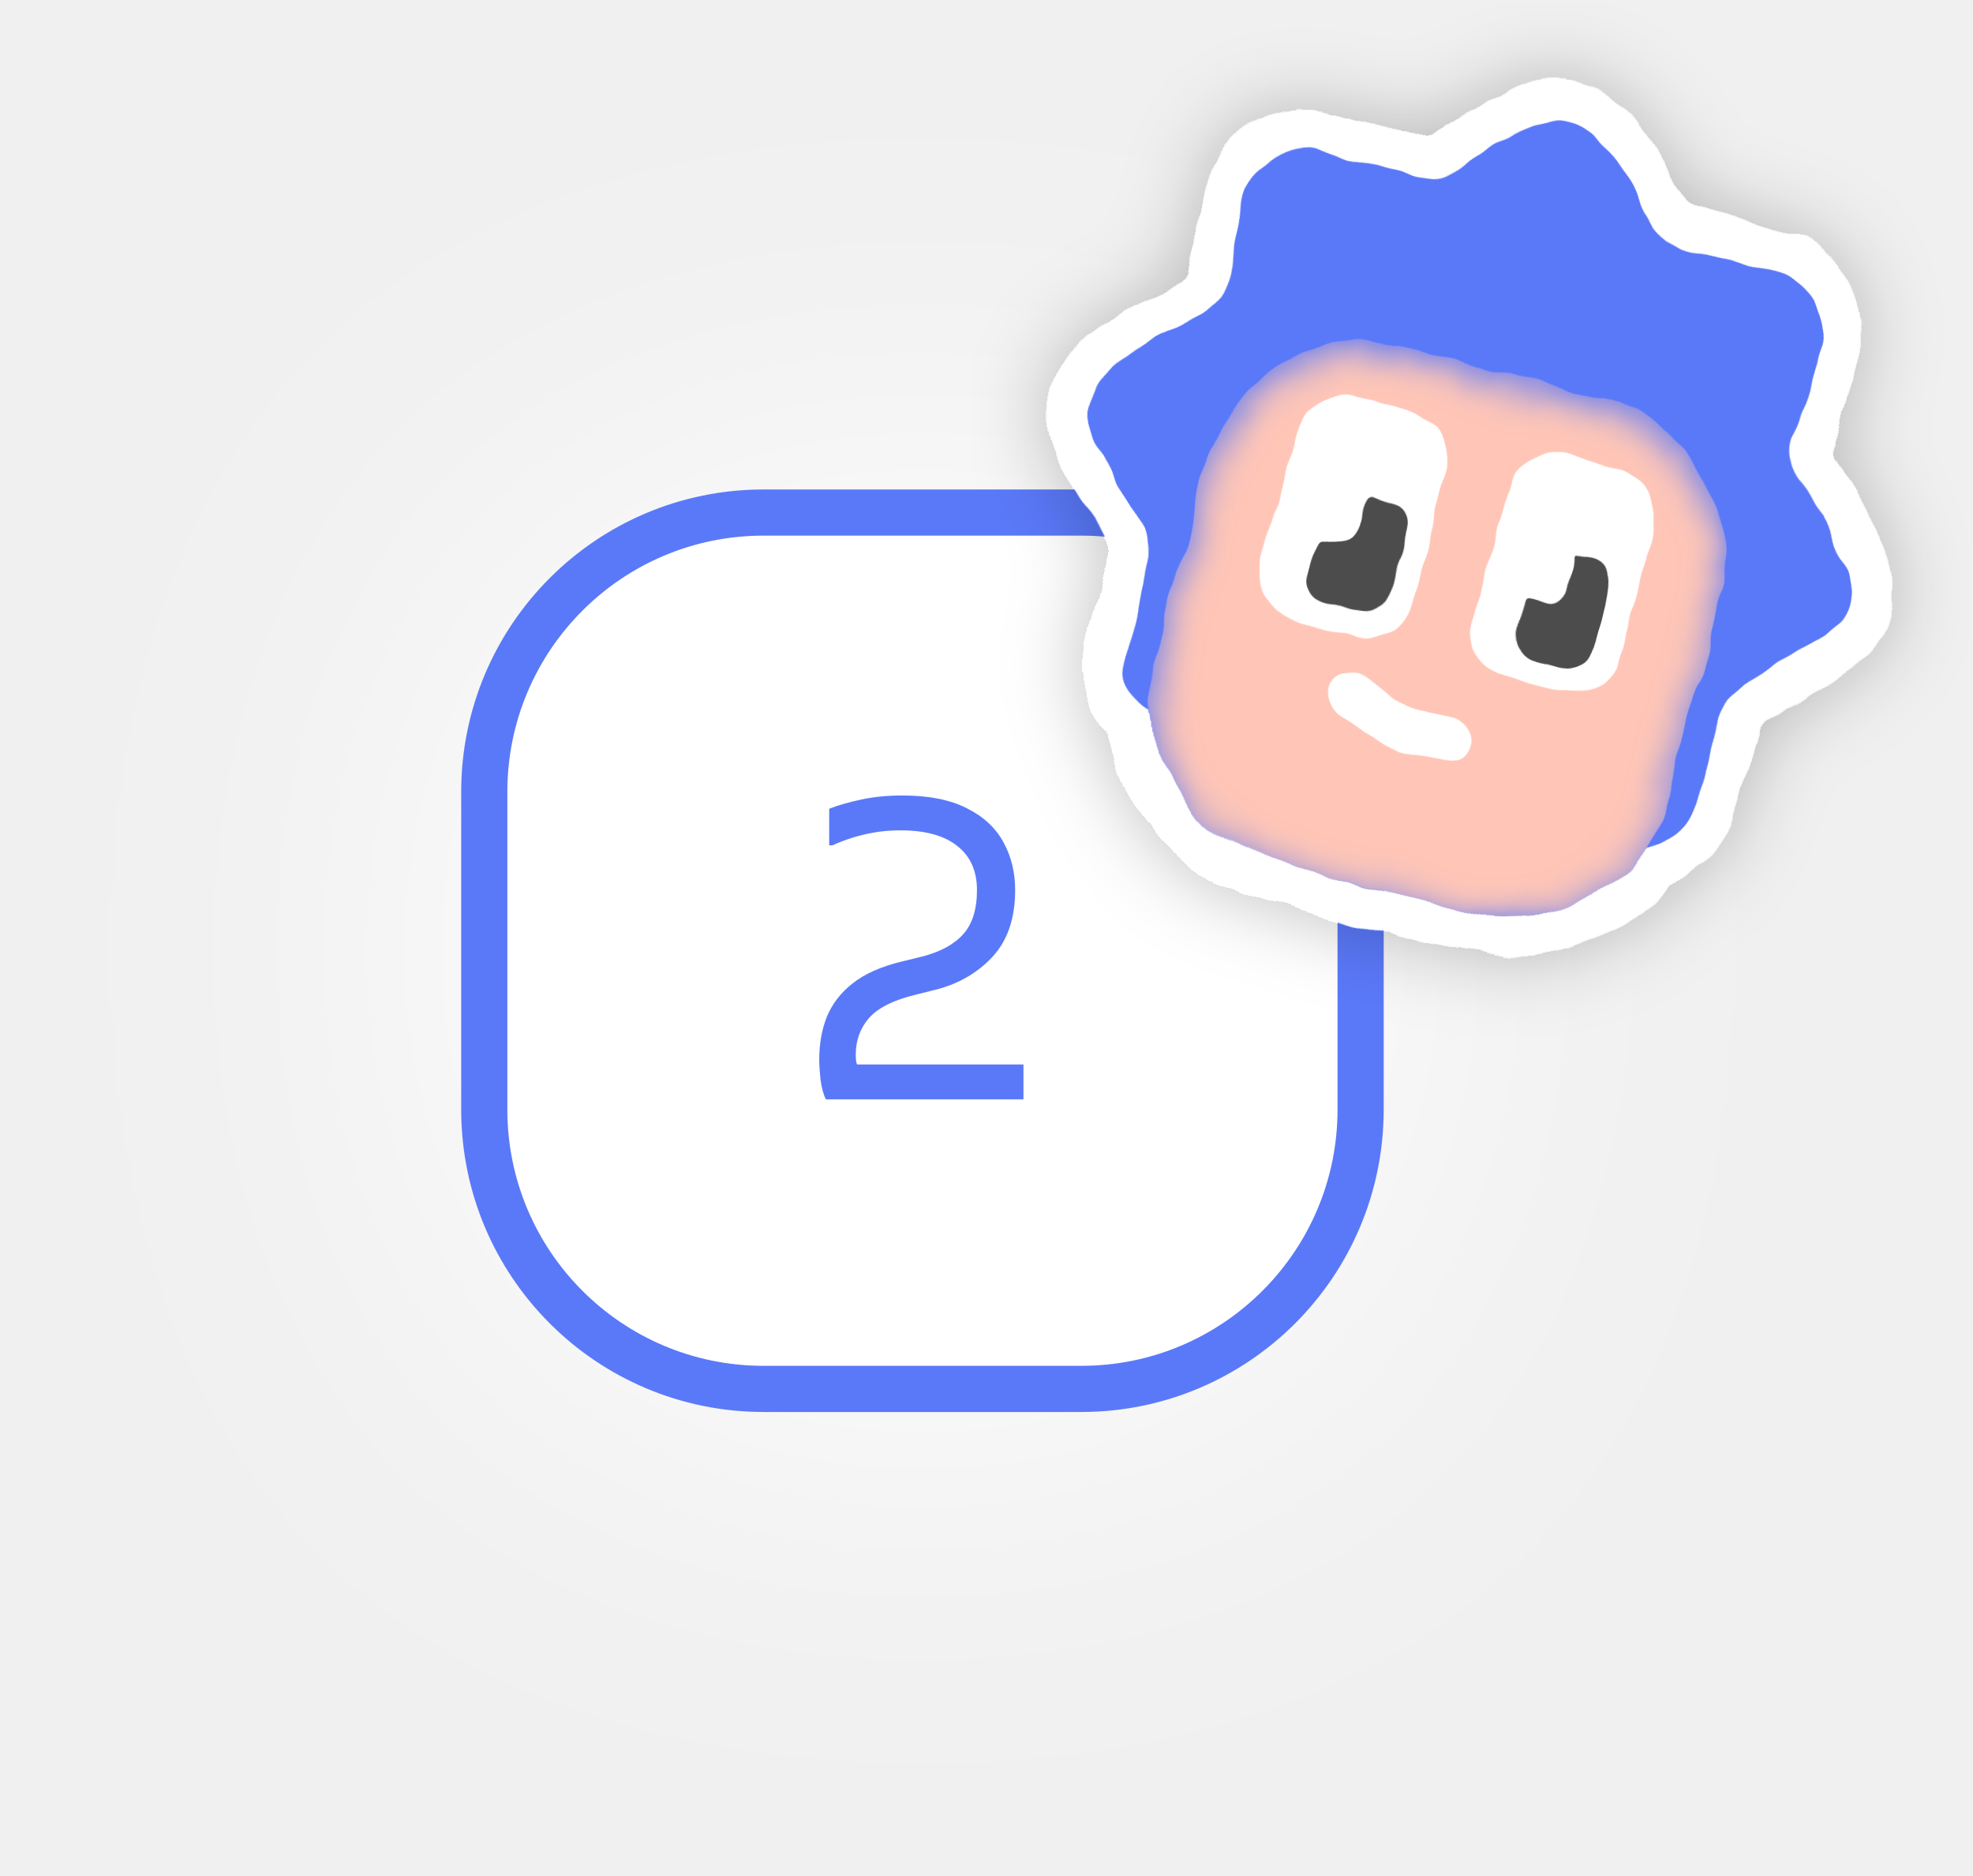
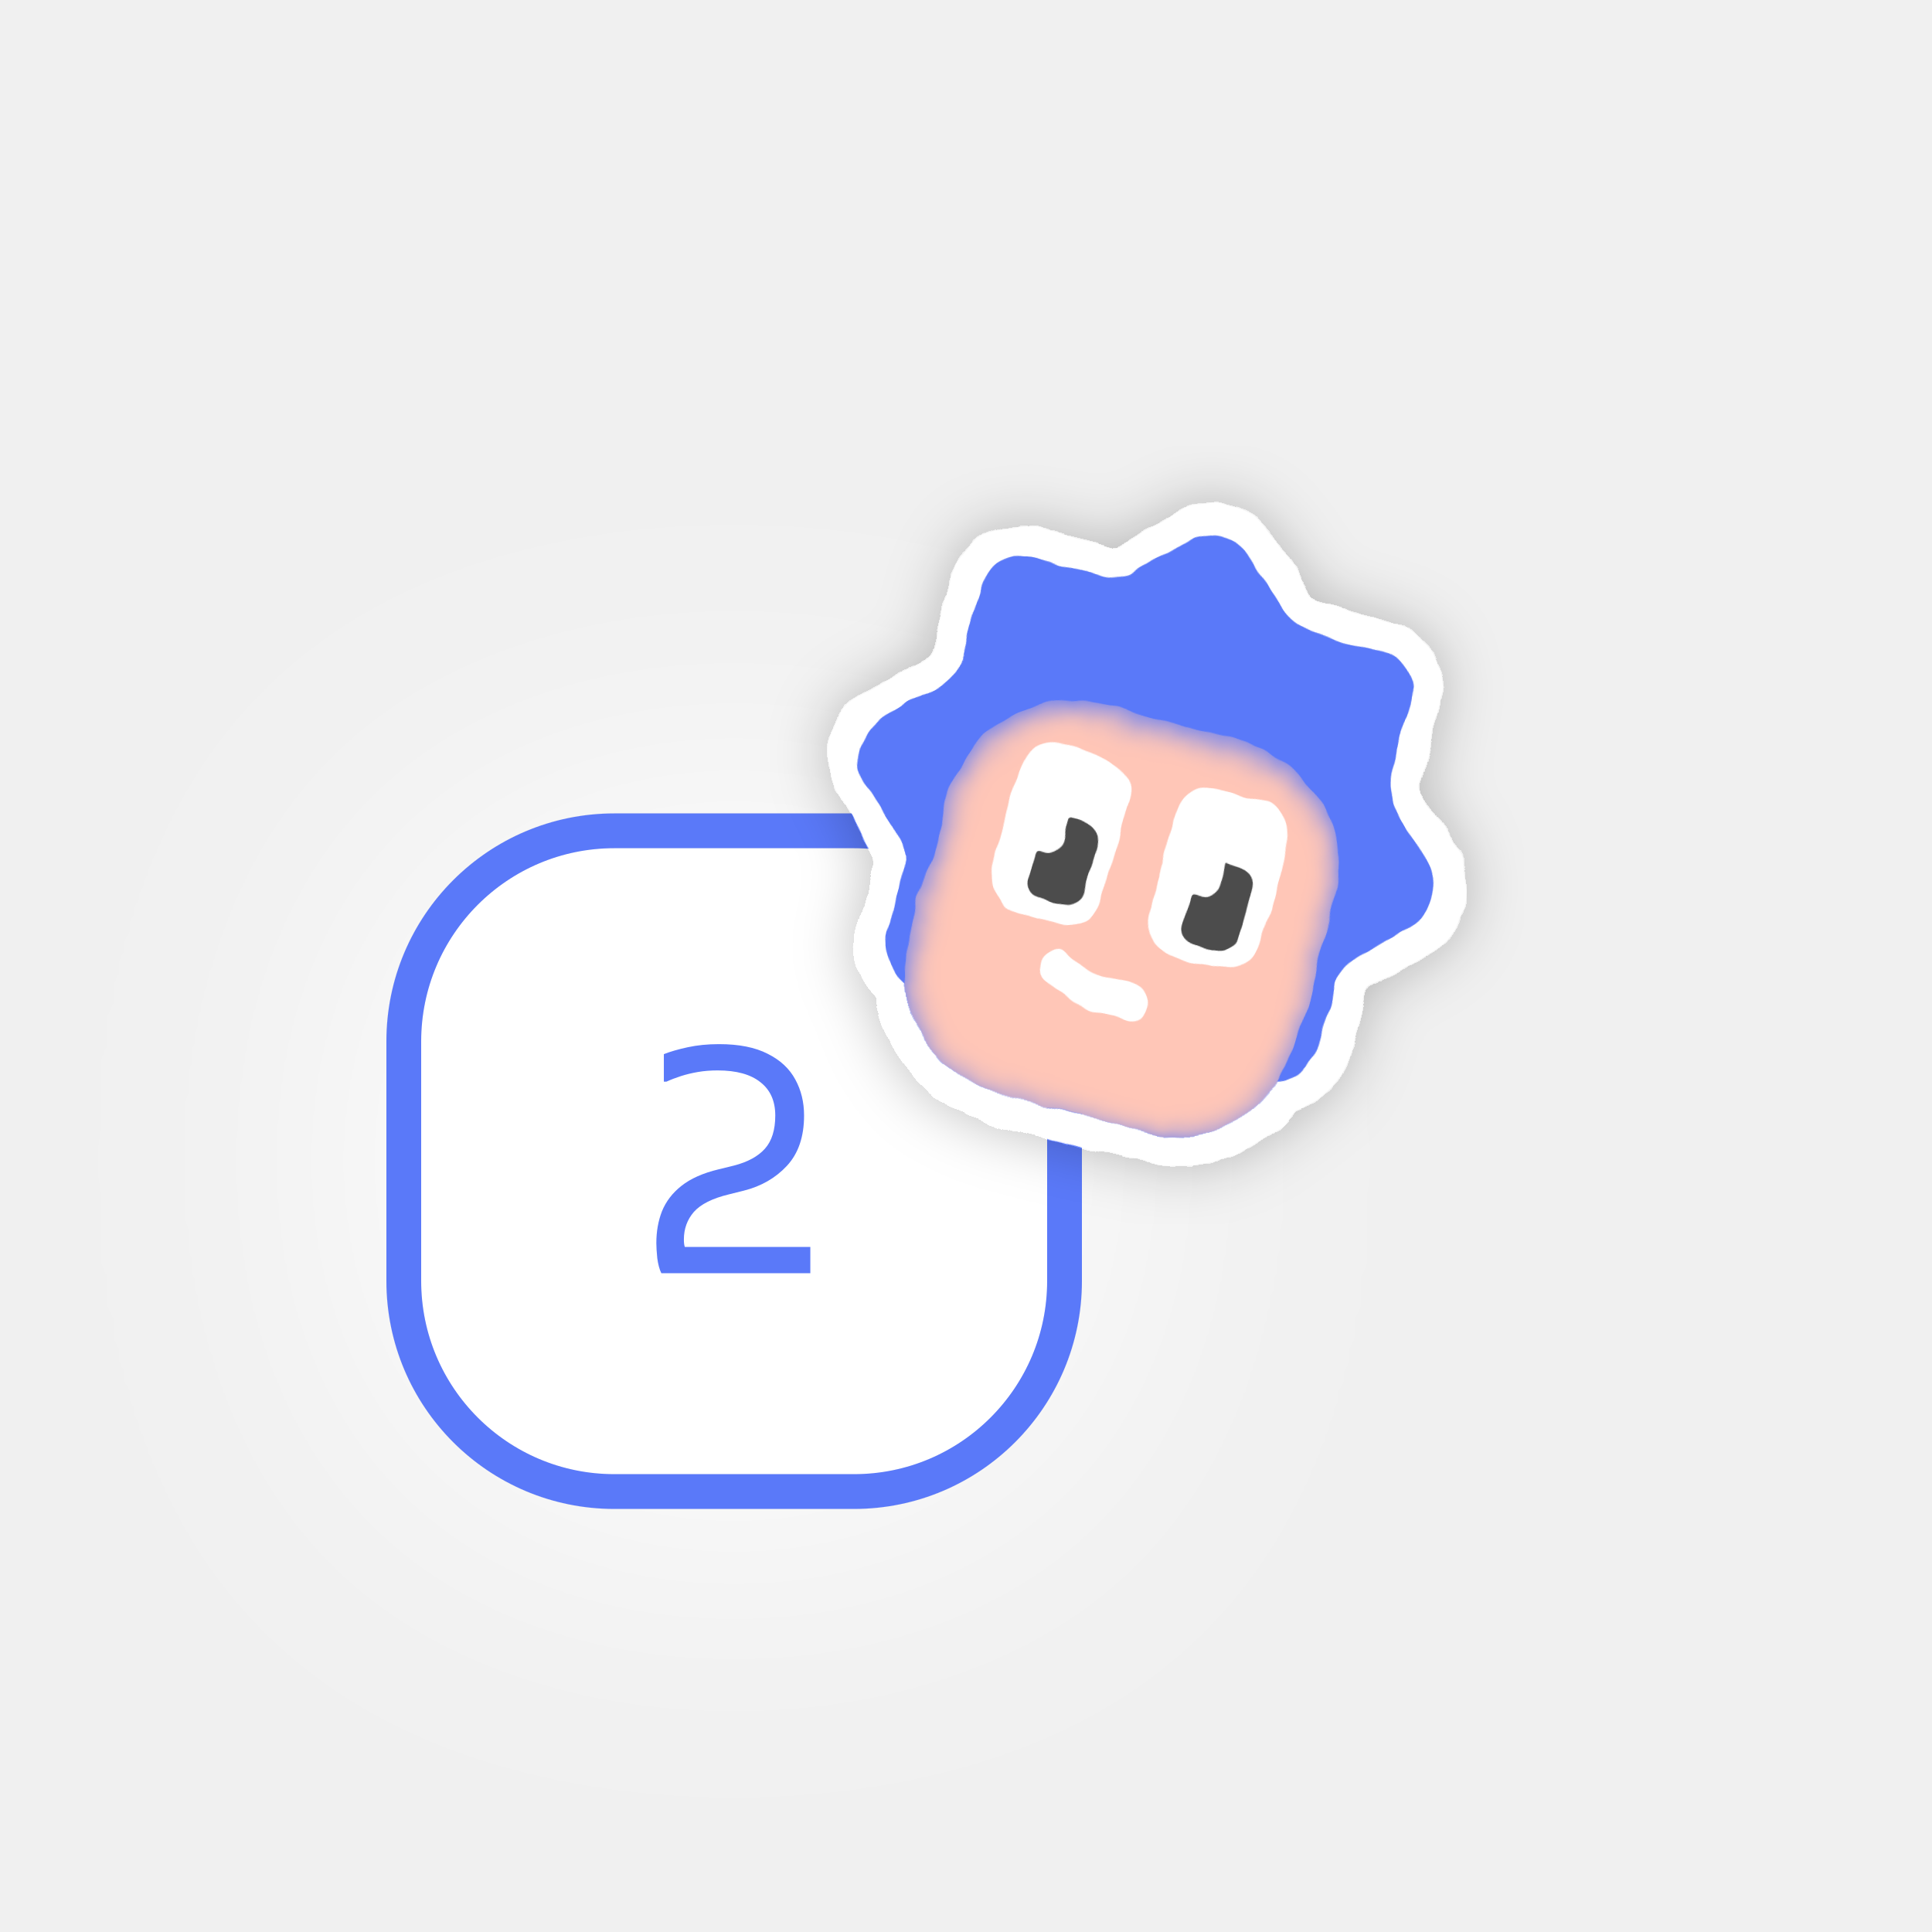
- <svg xmlns="http://www.w3.org/2000/svg" width="385" height="366" viewBox="0 0 385 366" fill="none">
-   <g filter="url(#filter0_d_305_2395)">
-     <rect x="99" y="104.512" width="162" height="162" rx="50" fill="white" />
-     <rect x="94.5" y="100.012" width="171" height="171" rx="54.5" stroke="#5A79F9" stroke-width="9" />
-     <path d="M161.156 214.512C160.67 213.54 160.319 212.244 160.103 210.624C159.941 209.004 159.86 207.708 159.86 206.736C159.86 203.712 160.346 200.958 161.318 198.474C162.344 195.936 164.018 193.749 166.34 191.913C168.716 190.023 171.929 188.592 175.979 187.62L179.948 186.648C183.512 185.73 186.185 184.272 187.967 182.274C189.749 180.276 190.64 177.414 190.64 173.688C190.64 169.962 189.371 167.1 186.833 165.102C184.295 163.05 180.596 162.024 175.736 162.024C173.9 162.024 172.199 162.159 170.633 162.429C169.067 162.699 167.609 163.05 166.259 163.482C164.909 163.914 163.64 164.4 162.452 164.94H161.804V157.812C163.424 157.164 165.476 156.57 167.96 156.03C170.444 155.49 173.144 155.22 176.06 155.22C181.244 155.22 185.456 156.057 188.696 157.731C191.936 159.351 194.312 161.565 195.824 164.373C197.336 167.127 198.092 170.232 198.092 173.688C198.092 179.196 196.607 183.543 193.637 186.729C190.721 189.861 187.022 191.994 182.54 193.128L178.652 194.1C174.386 195.126 171.362 196.638 169.58 198.636C167.852 200.634 166.988 203.01 166.988 205.764C166.988 206.628 167.069 207.276 167.231 207.708C167.393 208.14 167.636 208.653 167.96 209.247L164.153 207.708H199.712V214.512H161.156Z" fill="#5A79F9" />
+ <svg xmlns="http://www.w3.org/2000/svg" width="500" height="500" viewBox="0 0 500 500" fill="none">
+   <g filter="url(#filter0_d_320_4378)">
+     <rect x="109" y="219.512" width="162" height="162" rx="50" fill="white" />
+     <rect x="104.5" y="215.012" width="171" height="171" rx="54.5" stroke="#5A79F9" stroke-width="9" />
+     <path d="M171.156 329.512C170.67 328.54 170.319 327.244 170.103 325.624C169.941 324.004 169.86 322.708 169.86 321.736C169.86 318.712 170.346 315.958 171.318 313.474C172.344 310.936 174.018 308.749 176.34 306.913C178.716 305.023 181.929 303.592 185.979 302.62L189.948 301.648C193.512 300.73 196.185 299.272 197.967 297.274C199.749 295.276 200.64 292.414 200.64 288.688C200.64 284.962 199.371 282.1 196.833 280.102C194.295 278.05 190.596 277.024 185.736 277.024C183.9 277.024 182.199 277.159 180.633 277.429C179.067 277.699 177.609 278.05 176.259 278.482C174.909 278.914 173.64 279.4 172.452 279.94H171.804V272.812C173.424 272.164 175.476 271.57 177.96 271.03C180.444 270.49 183.144 270.22 186.06 270.22C191.244 270.22 195.456 271.057 198.696 272.731C201.936 274.351 204.312 276.565 205.824 279.373C207.336 282.127 208.092 285.232 208.092 288.688C208.092 294.196 206.607 298.543 203.637 301.729C200.721 304.861 197.022 306.994 192.54 308.128L188.652 309.1C184.386 310.126 181.362 311.638 179.58 313.636C177.852 315.634 176.988 318.01 176.988 320.764C176.988 321.628 177.069 322.276 177.231 322.708C177.393 323.14 177.636 323.653 177.96 324.247L174.153 322.708H209.712V329.512H171.156Z" fill="#5A79F9" />
  </g>
-   <g filter="url(#filter1_d_305_2395)">
-     <g filter="url(#filter2_g_305_2395)">
-       <mask id="path-4-outside-1_305_2395" maskUnits="userSpaceOnUse" x="182.796" y="-5.798" width="208.465" height="209.173" fill="black">
-         <rect fill="white" x="182.796" y="-5.798" width="208.465" height="209.173" />
-         <path d="M298.024 24.999C303.542 21.813 310.598 23.704 313.784 29.222L321.749 43.018C323.279 45.668 325.799 47.601 328.755 48.393L346.743 53.213C352.897 54.863 356.549 61.189 354.9 67.343L350.08 85.332C349.288 88.287 349.703 91.436 351.233 94.085L359.846 109.005C363.032 114.523 361.141 121.579 355.623 124.765L340.705 133.378C338.055 134.908 336.121 137.428 335.329 140.384L331.056 156.329C329.752 161.199 325.519 164.499 320.759 164.849C319.992 166.081 319.168 167.191 318.253 168.208C313.674 173.293 307.604 176.797 300.911 178.22C293.303 179.837 284.539 177.49 267.011 172.793C249.484 168.097 240.72 165.748 234.94 160.543C229.855 155.965 226.35 149.894 224.928 143.202C224.643 141.863 224.483 140.488 224.435 139.037C220.492 136.353 218.477 131.381 219.782 126.513L223.981 110.839C224.773 107.884 224.359 104.734 222.829 102.085L214.017 86.822C210.831 81.304 212.722 74.247 218.24 71.061L233.503 62.249C236.153 60.72 238.086 58.2 238.878 55.245L243.625 37.527C245.274 31.372 251.601 27.72 257.755 29.369L275.473 34.117C278.429 34.908 281.578 34.494 284.228 32.964L298.024 24.999Z" />
+   <g filter="url(#filter1_d_320_4378)">
+     <g filter="url(#filter2_g_320_4378)">
+       <mask id="path-4-outside-1_320_4378" maskUnits="userSpaceOnUse" x="192.796" y="109.202" width="208.465" height="209.173" fill="black">
+         <rect fill="white" x="192.796" y="109.202" width="208.465" height="209.173" />
+         <path d="M308.024 139.999C313.542 136.813 320.598 138.704 323.784 144.222L331.748 158.017C333.278 160.667 335.799 162.6 338.754 163.392L356.743 168.212C362.898 169.861 366.551 176.188 364.901 182.342L360.081 200.333C359.289 203.288 359.705 206.437 361.234 209.087L369.846 224.005C373.032 229.523 371.142 236.579 365.623 239.765L350.706 248.377C348.057 249.907 346.122 252.427 345.33 255.383L341.057 271.329C339.753 276.199 335.519 279.499 330.759 279.849C329.992 281.081 329.168 282.191 328.253 283.208C323.674 288.293 317.604 291.797 310.911 293.22C303.303 294.837 294.539 292.489 277.012 287.792C259.485 283.096 250.721 280.748 244.941 275.543C239.856 270.965 236.35 264.894 234.928 258.202C234.643 256.863 234.484 255.488 234.436 254.037C230.493 251.353 228.478 246.381 229.783 241.513L233.982 225.84C234.774 222.884 234.36 219.735 232.83 217.085L224.017 201.822C220.831 196.304 222.722 189.247 228.24 186.061L243.504 177.249C246.154 175.719 248.087 173.199 248.879 170.244L253.627 152.526C255.276 146.372 261.602 142.719 267.757 144.368L285.474 149.116C288.43 149.908 291.579 149.493 294.229 147.964L308.024 139.999Z" />
      </mask>
-       <path d="M298.024 24.999L294.024 18.071L294.024 18.071L298.024 24.999ZM313.784 29.222L306.855 33.222L313.784 29.222ZM328.755 48.393L326.684 56.121L328.755 48.393ZM346.743 53.213L348.814 45.486L348.814 45.486L346.743 53.213ZM354.9 67.343L362.628 69.414L362.628 69.414L354.9 67.343ZM350.08 85.332L342.353 83.261L342.353 83.261L350.08 85.332ZM351.233 94.085L344.304 98.085L344.305 98.085L351.233 94.085ZM359.846 109.005L366.775 105.005L366.775 105.005L359.846 109.005ZM355.623 124.765L351.623 117.837L355.623 124.765ZM340.705 133.378L344.705 140.306L340.705 133.378ZM335.329 140.384L343.056 142.454L335.329 140.384ZM331.056 156.329L323.329 154.258L331.056 156.329ZM320.759 164.849L320.173 156.87L316.116 157.169L313.967 160.622L320.759 164.849ZM318.253 168.208L324.198 173.561L324.198 173.561L318.253 168.208ZM300.911 178.22L302.575 186.045L302.575 186.045L300.911 178.22ZM267.011 172.793L264.941 180.521L267.011 172.793ZM234.94 160.543L229.587 166.488L229.587 166.488L234.94 160.543ZM224.928 143.202L217.102 144.865L217.102 144.865L224.928 143.202ZM224.435 139.037L232.431 138.773L232.297 134.71L228.936 132.423L224.435 139.037ZM222.829 102.085L215.901 106.085L222.829 102.085ZM214.017 86.822L220.945 82.822L214.017 86.822ZM233.503 62.249L237.503 69.178L237.503 69.178L233.503 62.249ZM238.878 55.245L246.605 57.316L246.605 57.315L238.878 55.245ZM243.625 37.527L235.898 35.456L235.898 35.456L243.625 37.527ZM257.755 29.369L259.826 21.642L259.826 21.642L257.755 29.369ZM275.473 34.117L273.403 41.844L273.403 41.844L275.473 34.117ZM284.228 32.964L280.228 26.036L284.228 32.964ZM298.024 24.999L302.024 31.927C303.716 30.95 305.879 31.53 306.855 33.222L313.784 29.222L320.712 25.222C315.317 15.877 303.369 12.676 294.024 18.071L298.024 24.999ZM313.784 29.222L306.855 33.222L314.821 47.018L321.749 43.018L328.677 39.018L320.712 25.222L313.784 29.222ZM321.749 43.018L314.821 47.018C317.412 51.506 321.68 54.78 326.684 56.121L328.755 48.393L330.825 40.666C329.919 40.423 329.146 39.83 328.677 39.018L321.749 43.018ZM328.755 48.393L326.684 56.121L344.673 60.941L346.743 53.213L348.814 45.486L330.825 40.666L328.755 48.393ZM346.743 53.213L344.672 60.941C346.559 61.446 347.678 63.385 347.173 65.272L354.9 67.343L362.628 69.414C365.42 58.992 359.236 48.279 348.814 45.486L346.743 53.213ZM354.9 67.343L347.173 65.272L342.353 83.261L350.08 85.332L357.808 87.402L362.628 69.414L354.9 67.343ZM350.08 85.332L342.353 83.261C341.012 88.266 341.714 93.598 344.304 98.085L351.233 94.085L358.161 90.086C357.692 89.273 357.565 88.307 357.808 87.402L350.08 85.332ZM351.233 94.085L344.305 98.085L352.918 113.005L359.846 109.005L366.775 105.005L358.161 90.085L351.233 94.085ZM359.846 109.005L352.918 113.005C353.895 114.696 353.315 116.86 351.623 117.837L355.623 124.765L359.623 131.693C368.968 126.298 372.169 114.349 366.775 105.005L359.846 109.005ZM355.623 124.765L351.623 117.837L336.705 126.45L340.705 133.378L344.705 140.306L359.623 131.693L355.623 124.765ZM340.705 133.378L336.705 126.45C332.219 129.04 328.943 133.307 327.602 138.313L335.329 140.384L343.056 142.454C343.299 141.549 343.892 140.776 344.705 140.306L340.705 133.378ZM335.329 140.384L327.602 138.313L323.329 154.258L331.056 156.329L338.784 158.399L343.056 142.454L335.329 140.384ZM331.056 156.329L323.329 154.258C322.933 155.736 321.646 156.762 320.173 156.87L320.759 164.849L321.346 172.827C329.391 172.236 336.57 166.662 338.784 158.399L331.056 156.329ZM320.759 164.849L313.967 160.622C313.424 161.495 312.877 162.222 312.307 162.855L318.253 168.208L324.198 173.561C325.459 172.161 326.561 170.667 327.552 169.075L320.759 164.849ZM318.253 168.208L312.308 162.855C308.86 166.684 304.288 169.323 299.248 170.395L300.911 178.22L302.575 186.045C310.92 184.271 318.489 179.901 324.198 173.561L318.253 168.208ZM300.911 178.22L299.248 170.395C296.888 170.896 293.96 170.887 289.115 170.004C284.178 169.104 277.973 167.448 269.082 165.066L267.011 172.793L264.941 180.521C273.577 182.835 280.517 184.701 286.247 185.745C292.068 186.805 297.326 187.161 302.575 186.045L300.911 178.22ZM267.011 172.793L269.082 165.066C260.191 162.684 253.989 161.015 249.264 159.326C244.627 157.668 242.086 156.212 240.293 154.598L234.94 160.543L229.587 166.488C233.574 170.078 238.305 172.4 243.877 174.392C249.361 176.352 256.304 178.207 264.941 180.521L267.011 172.793ZM234.94 160.543L240.293 154.598C236.464 151.15 233.824 146.578 232.753 141.538L224.928 143.202L217.102 144.865C218.876 153.21 223.247 160.779 229.587 166.488L234.94 160.543ZM224.928 143.202L232.753 141.538C232.575 140.7 232.465 139.797 232.431 138.773L224.435 139.037L216.439 139.3C216.501 141.18 216.712 143.026 217.102 144.865L224.928 143.202ZM224.435 139.037L228.936 132.423C227.714 131.591 227.114 130.06 227.509 128.583L219.782 126.513L212.054 124.442C209.841 132.702 213.269 141.115 219.934 145.651L224.435 139.037ZM219.782 126.513L227.509 128.583L231.709 112.91L223.981 110.839L216.254 108.769L212.054 124.442L219.782 126.513ZM223.981 110.839L231.709 112.91C233.05 107.905 232.348 102.572 229.757 98.085L222.829 102.085L215.901 106.085C216.37 106.896 216.497 107.862 216.254 108.769L223.981 110.839ZM222.829 102.085L229.757 98.085L220.945 82.822L214.017 86.822L207.089 90.822L215.901 106.085L222.829 102.085ZM214.017 86.822L220.945 82.822C219.969 81.13 220.548 78.966 222.24 77.99L218.24 71.061L214.24 64.133C204.896 69.528 201.694 81.478 207.089 90.822L214.017 86.822ZM218.24 71.061L222.24 77.99L237.503 69.178L233.503 62.249L229.503 55.321L214.24 64.133L218.24 71.061ZM233.503 62.249L237.503 69.178C241.99 66.587 245.264 62.32 246.605 57.316L238.878 55.245L231.151 53.174C230.908 54.08 230.315 54.852 229.503 55.321L233.503 62.249ZM238.878 55.245L246.605 57.315L251.353 39.598L243.625 37.527L235.898 35.456L231.15 53.174L238.878 55.245ZM243.625 37.527L251.353 39.598C251.858 37.711 253.798 36.591 255.685 37.096L257.755 29.369L259.826 21.642C249.404 18.849 238.691 25.034 235.898 35.456L243.625 37.527ZM257.755 29.369L255.685 37.096L273.403 41.844L275.473 34.117L277.544 26.389L259.826 21.642L257.755 29.369ZM275.473 34.117L273.403 41.844C278.407 43.185 283.74 42.483 288.228 39.892L284.228 32.964L280.228 26.036C279.416 26.505 278.45 26.632 277.544 26.389L275.473 34.117ZM284.228 32.964L288.228 39.892L302.024 31.927L298.024 24.999L294.024 18.071L280.228 26.036L284.228 32.964Z" fill="white" mask="url(#path-4-outside-1_305_2395)" />
+       <path d="M308.024 139.999L304.024 133.071L304.024 133.071L308.024 139.999ZM323.784 144.222L316.856 148.222L323.784 144.222ZM331.748 158.017L324.82 162.017L324.82 162.017L331.748 158.017ZM338.754 163.392L336.683 171.119L338.754 163.392ZM356.743 168.212L358.814 160.485L356.743 168.212ZM360.081 200.333L352.354 198.262L352.353 198.262L360.081 200.333ZM361.234 209.087L368.163 205.087L368.163 205.087L361.234 209.087ZM369.846 224.005L362.918 228.004L362.918 228.005L369.846 224.005ZM365.623 239.765L361.624 232.837L361.623 232.837L365.623 239.765ZM350.706 248.377L354.706 255.306L354.706 255.306L350.706 248.377ZM330.759 279.849L330.173 271.87L326.116 272.168L323.967 275.622L330.759 279.849ZM328.253 283.208L334.198 288.561L334.198 288.561L328.253 283.208ZM310.911 293.22L312.575 301.045L312.575 301.045L310.911 293.22ZM277.012 287.792L274.941 295.52L277.012 287.792ZM244.941 275.543L239.588 281.488L239.588 281.488L244.941 275.543ZM234.928 258.202L227.103 259.865L227.103 259.865L234.928 258.202ZM234.436 254.037L242.432 253.773L242.298 249.71L238.937 247.423L234.436 254.037ZM232.83 217.085L239.758 213.085L239.758 213.085L232.83 217.085ZM224.017 201.822L217.089 205.822L217.089 205.822L224.017 201.822ZM228.24 186.061L232.24 192.99L228.24 186.061ZM243.504 177.249L247.504 184.177L247.504 184.177L243.504 177.249ZM248.879 170.244L256.606 172.315L256.607 172.315L248.879 170.244ZM253.627 152.526L261.354 154.597L253.627 152.526ZM267.757 144.368L269.827 136.641L269.827 136.641L267.757 144.368ZM285.474 149.116L283.404 156.843L283.404 156.843L285.474 149.116ZM294.229 147.964L290.229 141.035L294.229 147.964ZM308.024 139.999L312.024 146.927C313.716 145.95 315.879 146.53 316.856 148.222L323.784 144.222L330.712 140.222C325.317 130.877 313.369 127.676 304.024 133.071L308.024 139.999ZM323.784 144.222L316.856 148.222L324.82 162.017L331.748 158.017L338.677 154.017L330.712 140.222L323.784 144.222ZM331.748 158.017L324.82 162.017C327.411 166.505 331.679 169.779 336.683 171.119L338.754 163.392L340.825 155.665C339.918 155.422 339.145 154.829 338.677 154.017L331.748 158.017ZM338.754 163.392L336.683 171.119L354.673 175.94L356.743 168.212L358.814 160.485L340.825 155.665L338.754 163.392ZM356.743 168.212L354.673 175.94C356.56 176.445 357.68 178.385 357.174 180.272L364.901 182.342L372.629 184.413C375.421 173.991 369.236 163.278 358.814 160.485L356.743 168.212ZM364.901 182.342L357.174 180.272L352.354 198.262L360.081 200.333L367.808 202.403L372.629 184.413L364.901 182.342ZM360.081 200.333L352.353 198.262C351.012 203.269 351.716 208.601 354.306 213.087L361.234 209.087L368.163 205.087C367.693 204.273 367.566 203.308 367.808 202.403L360.081 200.333ZM361.234 209.087L354.306 213.086L362.918 228.004L369.846 224.005L376.775 220.005L368.163 205.087L361.234 209.087ZM369.846 224.005L362.918 228.005C363.895 229.697 363.315 231.86 361.624 232.837L365.623 239.765L369.623 246.693C378.968 241.298 382.17 229.349 376.775 220.005L369.846 224.005ZM365.623 239.765L361.623 232.837L346.706 241.449L350.706 248.377L354.706 255.306L369.623 246.693L365.623 239.765ZM350.706 248.377L346.707 241.449C342.22 244.039 338.944 248.306 337.603 253.312L345.33 255.383L353.058 257.453C353.3 256.548 353.893 255.775 354.706 255.306L350.706 248.377ZM345.33 255.383L337.603 253.312L333.33 269.259L341.057 271.329L348.785 273.4L353.058 257.453L345.33 255.383ZM341.057 271.329L333.33 269.259C332.934 270.736 331.647 271.762 330.173 271.87L330.759 279.849L331.345 287.827C339.391 287.236 346.571 281.663 348.785 273.4L341.057 271.329ZM330.759 279.849L323.967 275.622C323.424 276.495 322.877 277.222 322.308 277.855L328.253 283.208L334.198 288.561C335.459 287.161 336.561 285.667 337.552 284.075L330.759 279.849ZM328.253 283.208L322.308 277.855C318.86 281.684 314.288 284.323 309.248 285.395L310.911 293.22L312.575 301.045C320.92 299.271 328.489 294.901 334.198 288.561L328.253 283.208ZM310.911 293.22L309.248 285.395C306.888 285.896 303.96 285.886 299.116 285.003C294.179 284.104 287.973 282.447 279.082 280.065L277.012 287.792L274.941 295.52C283.577 297.834 290.517 299.7 296.247 300.744C302.068 301.805 307.326 302.161 312.575 301.045L310.911 293.22ZM277.012 287.792L279.082 280.065C270.191 277.683 263.989 276.014 259.264 274.325C254.627 272.668 252.087 271.212 250.294 269.598L244.941 275.543L239.588 281.488C243.575 285.079 248.307 287.4 253.878 289.392C259.362 291.352 266.305 293.206 274.941 295.52L277.012 287.792ZM244.941 275.543L250.294 269.598C246.464 266.15 243.824 261.578 242.753 256.538L234.928 258.202L227.103 259.865C228.877 268.211 233.248 275.78 239.588 281.488L244.941 275.543ZM234.928 258.202L242.753 256.538C242.576 255.704 242.466 254.801 242.432 253.773L234.436 254.037L226.44 254.3C226.502 256.176 226.711 258.022 227.103 259.865L234.928 258.202ZM234.436 254.037L238.937 247.423C237.715 246.592 237.114 245.06 237.51 243.584L229.783 241.513L222.055 239.443C219.842 247.702 223.27 256.115 229.935 260.651L234.436 254.037ZM229.783 241.513L237.51 243.584L241.71 227.91L233.982 225.84L226.255 223.769L222.055 239.443L229.783 241.513ZM233.982 225.84L241.71 227.91C243.051 222.906 242.349 217.573 239.758 213.085L232.83 217.085L225.902 221.085C226.371 221.897 226.498 222.862 226.255 223.769L233.982 225.84ZM232.83 217.085L239.758 213.085L230.945 197.822L224.017 201.822L217.089 205.822L225.902 221.085L232.83 217.085ZM224.017 201.822L230.945 197.822C229.969 196.13 230.548 193.966 232.24 192.99L228.24 186.061L224.24 179.133C214.896 184.528 211.694 196.477 217.089 205.822L224.017 201.822ZM228.24 186.061L232.24 192.99L247.504 184.177L243.504 177.249L239.504 170.321L224.24 179.133L228.24 186.061ZM243.504 177.249L247.504 184.177C251.991 181.586 255.265 177.319 256.606 172.315L248.879 170.244L241.152 168.173C240.909 169.079 240.316 169.852 239.504 170.321L243.504 177.249ZM248.879 170.244L256.607 172.315L261.354 154.597L253.627 152.526L245.899 150.456L241.152 168.174L248.879 170.244ZM253.627 152.526L261.354 154.597C261.86 152.71 263.799 151.59 265.686 152.096L267.757 144.368L269.827 136.641C259.405 133.849 248.692 140.033 245.899 150.456L253.627 152.526ZM267.757 144.368L265.686 152.096L283.404 156.843L285.474 149.116L287.545 141.388L269.827 136.641L267.757 144.368ZM285.474 149.116L283.404 156.843C288.408 158.184 293.741 157.483 298.229 154.892L294.229 147.964L290.229 141.035C289.417 141.504 288.452 141.631 287.545 141.388L285.474 149.116ZM294.229 147.964L298.229 154.892L312.024 146.927L308.024 139.999L304.024 133.071L290.229 141.035L294.229 147.964Z" fill="white" mask="url(#path-4-outside-1_320_4378)" />
    </g>
-     <g filter="url(#filter3_g_305_2395)">
-       <path d="M321.748 43.017C323.278 45.667 325.798 47.6 328.754 48.392L346.743 53.212C352.897 54.862 356.55 61.188 354.901 67.342L350.08 85.332C349.289 88.287 349.703 91.436 351.233 94.086L359.846 109.005C363.032 114.523 361.141 121.579 355.623 124.765L340.705 133.378C338.055 134.908 336.121 137.428 335.329 140.384L331.057 156.329C329.408 162.484 323.081 166.136 316.927 164.487L227.94 140.643C221.785 138.994 218.133 132.668 219.782 126.513L223.982 110.839C224.774 107.884 224.359 104.735 222.829 102.085L214.017 86.822C210.831 81.304 212.722 74.248 218.24 71.062L233.503 62.25C236.153 60.72 238.086 58.2 238.878 55.245L243.626 37.526C245.275 31.372 251.601 27.719 257.756 29.369L275.474 34.116C278.43 34.908 281.579 34.493 284.229 32.964L298.024 24.999C303.542 21.813 310.598 23.704 313.784 29.222L321.748 43.017Z" fill="#5A79F9" />
+     <g filter="url(#filter3_g_320_4378)">
+       <path d="M331.748 158.017C333.278 160.667 335.798 162.6 338.754 163.392L356.744 168.213C362.898 169.862 366.551 176.188 364.902 182.343L360.081 200.333C359.289 203.288 359.704 206.437 361.234 209.087L369.847 224.005C373.033 229.524 371.142 236.579 365.624 239.765L350.706 248.378C348.056 249.908 346.122 252.428 345.33 255.384L341.058 271.33C339.408 277.484 333.082 281.137 326.928 279.488L237.941 255.644C231.786 253.994 228.134 247.668 229.783 241.514L233.982 225.84C234.774 222.885 234.36 219.736 232.83 217.086L224.017 201.822C220.831 196.304 222.722 189.248 228.24 186.062L243.504 177.249C246.154 175.719 248.087 173.2 248.879 170.244L253.627 152.527C255.276 146.372 261.602 142.72 267.757 144.369L285.474 149.116C288.43 149.908 291.579 149.493 294.229 147.964L308.024 139.999C313.542 136.813 320.598 138.704 323.784 144.222L331.748 158.017Z" fill="#5A79F9" />
    </g>
-     <g filter="url(#filter4_ig_305_2395)">
-       <rect x="243.777" y="59.23" width="103.68" height="103.68" rx="32.4" transform="rotate(15 243.777 59.2305)" fill="#FFC6B7" />
+     <g filter="url(#filter4_ig_320_4378)">
+       <rect x="253.777" y="174.23" width="103.68" height="103.68" rx="32.4" transform="rotate(15 253.777 174.23)" fill="#FFC6B7" />
    </g>
-     <g filter="url(#filter5_g_305_2395)">
-       <path d="M251.583 89.835C252.941 84.763 253.621 82.227 255.127 80.555C256.452 79.083 258.208 78.069 260.145 77.658C262.346 77.19 264.882 77.869 269.954 79.228C275.025 80.587 277.561 81.266 279.234 82.772C280.705 84.097 281.719 85.854 282.131 87.79C282.599 89.992 281.919 92.528 280.56 97.599L276.678 112.088C275.319 117.16 274.64 119.695 273.134 121.368C271.809 122.839 270.052 123.853 268.116 124.265C265.914 124.733 263.378 124.054 258.307 122.695C253.235 121.336 250.699 120.656 249.027 119.15C247.556 117.825 246.541 116.069 246.13 114.132C245.662 111.931 246.341 109.395 247.7 104.323L251.583 89.835Z" fill="white" />
-       <path d="M292.876 100.899C294.234 95.828 294.914 93.292 296.42 91.619C297.745 90.148 299.501 89.134 301.438 88.722C303.639 88.254 306.175 88.933 311.247 90.292V90.292C316.318 91.651 318.854 92.331 320.527 93.837C321.998 95.162 323.012 96.918 323.424 98.855C323.892 101.056 323.212 103.592 321.853 108.664L317.971 123.153C316.612 128.224 315.933 130.76 314.427 132.433C313.102 133.904 311.345 134.918 309.409 135.33C307.207 135.797 304.671 135.118 299.6 133.759V133.759C294.528 132.4 291.992 131.721 290.32 130.215C288.849 128.89 287.834 127.133 287.423 125.197C286.955 122.995 287.634 120.46 288.993 115.388L292.876 100.899Z" fill="white" />
-       <path d="M267.924 96.933C270.46 97.613 271.728 97.952 272.564 98.705C273.3 99.368 273.807 100.246 274.013 101.215C274.247 102.315 273.907 103.583 273.227 106.119L271.286 113.363C270.607 115.899 270.267 117.167 269.514 118.003C268.852 118.739 267.973 119.246 267.005 119.452C265.904 119.686 264.636 119.346 262.101 118.667C259.565 117.987 258.297 117.648 257.461 116.895C256.725 116.232 256.218 115.354 256.012 114.385C255.778 113.285 256.118 112.017 256.797 109.481L257.479 106.936C257.703 106.102 257.815 105.684 258.135 105.489C258.455 105.294 258.897 105.39 259.779 105.581C260.778 105.798 261.489 105.862 262.141 105.723C263.11 105.518 263.988 105.01 264.651 104.275C265.404 103.438 265.743 102.171 266.423 99.635L267.004 97.467C267.111 97.066 267.523 96.826 267.924 96.933V96.933Z" fill="#4C4C4C" />
-       <path d="M308.037 108.068C310.573 108.748 311.841 109.087 312.677 109.84C313.413 110.502 313.92 111.381 314.126 112.349C314.36 113.45 314.02 114.718 313.341 117.254L311.4 124.498C310.72 127.034 310.38 128.302 309.628 129.138C308.965 129.874 308.087 130.381 307.118 130.587C306.018 130.821 304.75 130.481 302.214 129.801C299.678 129.122 298.41 128.782 297.574 128.029C296.838 127.367 296.331 126.488 296.125 125.52C295.891 124.419 296.231 123.151 296.911 120.616L297.591 118.076C297.817 117.235 297.929 116.814 298.255 116.619C298.581 116.424 299.018 116.527 299.892 116.732C301.087 117.013 301.89 117.111 302.619 116.956C303.587 116.75 304.465 116.242 305.127 115.507C305.88 114.671 306.22 113.403 306.899 110.867L307.578 108.334C307.631 108.134 307.837 108.014 308.037 108.068V108.068Z" fill="#4C4C4C" />
+     <g filter="url(#filter5_g_320_4378)">
+       <path d="M261.583 204.835C262.941 199.763 263.621 197.227 265.127 195.555C266.452 194.083 268.208 193.069 270.145 192.658C272.346 192.19 274.882 192.869 279.954 194.228C285.025 195.587 287.561 196.266 289.234 197.772C290.705 199.097 291.719 200.854 292.131 202.79C292.599 204.992 291.919 207.528 290.56 212.599L286.678 227.088C285.319 232.16 284.64 234.695 283.134 236.368C281.809 237.839 280.052 238.853 278.116 239.265C275.914 239.733 273.378 239.054 268.307 237.695C263.235 236.336 260.699 235.656 259.027 234.15C257.556 232.825 256.541 231.069 256.13 229.132C255.662 226.931 256.341 224.395 257.7 219.323L261.583 204.835Z" fill="white" />
+       <path d="M302.876 215.899C304.234 210.827 304.914 208.292 306.42 206.619C307.745 205.148 309.501 204.134 311.438 203.722C313.639 203.254 316.175 203.934 321.247 205.292V205.292C326.318 206.651 328.854 207.331 330.527 208.837C331.998 210.162 333.012 211.918 333.424 213.855C333.892 216.056 333.212 218.592 331.853 223.664L327.971 238.153C326.612 243.224 325.933 245.76 324.427 247.433C323.102 248.904 321.345 249.918 319.409 250.33C317.207 250.797 314.671 250.118 309.6 248.759V248.759C304.528 247.4 301.992 246.721 300.32 245.215C298.849 243.89 297.834 242.133 297.423 240.197C296.955 237.995 297.634 235.46 298.993 230.388L302.876 215.899Z" fill="white" />
+       <path d="M277.924 211.933C280.46 212.613 281.729 212.953 282.565 213.706C283.3 214.368 283.807 215.246 284.013 216.215C284.247 217.315 283.907 218.583 283.227 221.119L281.286 228.363C280.607 230.899 280.267 232.167 279.514 233.003C278.852 233.739 277.974 234.246 277.006 234.452C275.905 234.686 274.636 234.346 272.101 233.667C269.565 232.987 268.297 232.648 267.461 231.895C266.725 231.232 266.219 230.354 266.013 229.386C265.779 228.285 266.118 227.017 266.797 224.481L267.479 221.936C267.703 221.102 267.815 220.684 268.135 220.489C268.455 220.294 268.897 220.39 269.779 220.581C270.779 220.798 271.49 220.862 272.142 220.724C273.111 220.518 273.988 220.01 274.651 219.275C275.404 218.438 275.744 217.171 276.424 214.635L277.005 212.466C277.112 212.066 277.524 211.826 277.924 211.933V211.933Z" fill="#4C4C4C" />
+       <path d="M318.037 223.068C320.573 223.748 321.842 224.087 322.678 224.84C323.414 225.503 323.92 226.381 324.126 227.349C324.36 228.45 324.02 229.718 323.341 232.254L321.4 239.498C320.72 242.034 320.381 243.302 319.628 244.138C318.965 244.874 318.087 245.381 317.119 245.587C316.018 245.821 314.75 245.481 312.214 244.801C309.678 244.122 308.41 243.782 307.574 243.029C306.839 242.367 306.332 241.489 306.126 240.52C305.892 239.42 306.231 238.152 306.911 235.616L307.591 233.076C307.817 232.235 307.929 231.814 308.255 231.619C308.581 231.424 309.018 231.527 309.892 231.732C311.087 232.013 311.89 232.111 312.619 231.956C313.587 231.75 314.466 231.243 315.128 230.507C315.881 229.671 316.221 228.403 316.9 225.867L317.579 223.334C317.633 223.134 317.838 223.015 318.037 223.068V223.068Z" fill="#4C4C4C" />
    </g>
-     <g filter="url(#filter6_g_305_2395)">
-       <path d="M259.307 133.3C260.484 130.776 263.676 129.96 265.919 131.609L272.172 136.204C273.319 137.046 274.62 137.653 276.002 137.99L283.542 139.827C286.247 140.486 287.673 143.455 286.497 145.979V145.979C285.608 147.885 283.497 148.899 281.453 148.401L273.02 146.347C271.096 145.878 269.284 145.033 267.688 143.86L260.694 138.721C258.999 137.475 258.418 135.206 259.307 133.3V133.3Z" fill="white" />
+     <g filter="url(#filter6_g_320_4378)">
+       <path d="M269.307 248.3C270.484 245.776 273.676 244.96 275.919 246.609L282.172 251.204C283.319 252.046 284.62 252.653 286.002 252.99L293.542 254.827C296.247 255.486 297.673 258.455 296.497 260.979V260.979C295.608 262.885 293.497 263.899 291.453 263.401L283.02 261.347C281.096 260.878 279.284 260.033 277.688 258.86L270.694 253.721C268.999 252.475 268.418 250.206 269.307 248.3V248.3Z" fill="white" />
    </g>
  </g>
  <defs>
-     <filter id="filter0_d_305_2395" x="0" y="5.512" width="360" height="360" filterUnits="userSpaceOnUse" color-interpolation-filters="sRGB">
+     <filter id="filter0_d_320_4378" x="10" y="120.512" width="360" height="360" filterUnits="userSpaceOnUse" color-interpolation-filters="sRGB">
      <feFlood flood-opacity="0" result="BackgroundImageFix" />
      <feColorMatrix in="SourceAlpha" type="matrix" values="0 0 0 0 0 0 0 0 0 0 0 0 0 0 0 0 0 0 127 0" result="hardAlpha" />
      <feOffset />
      <feGaussianBlur stdDeviation="45" />
      <feComposite in2="hardAlpha" operator="out" />
      <feColorMatrix type="matrix" values="0 0 0 0 1 0 0 0 0 1 0 0 0 0 1 0 0 0 1 0" />
-       <feBlend mode="normal" in2="BackgroundImageFix" result="effect1_dropShadow_305_2395" />
-       <feBlend mode="normal" in="SourceGraphic" in2="effect1_dropShadow_305_2395" result="shape" />
+       <feBlend mode="normal" in2="BackgroundImageFix" result="effect1_dropShadow_320_4378" />
+       <feBlend mode="normal" in="SourceGraphic" in2="effect1_dropShadow_320_4378" result="shape" />
    </filter>
-     <filter id="filter1_d_305_2395" x="189.469" y="0.45" width="194.926" height="201.279" filterUnits="userSpaceOnUse" color-interpolation-filters="sRGB">
+     <filter id="filter1_d_320_4378" x="199.469" y="115.45" width="194.926" height="201.279" filterUnits="userSpaceOnUse" color-interpolation-filters="sRGB">
      <feFlood flood-opacity="0" result="BackgroundImageFix" />
      <feColorMatrix in="SourceAlpha" type="matrix" values="0 0 0 0 0 0 0 0 0 0 0 0 0 0 0 0 0 0 127 0" result="hardAlpha" />
      <feOffset />
      <feGaussianBlur stdDeviation="7.5" />
      <feComposite in2="hardAlpha" operator="out" />
      <feColorMatrix type="matrix" values="0 0 0 0 0 0 0 0 0 0 0 0 0 0 0 0 0 0 0.25 0" />
-       <feBlend mode="normal" in2="BackgroundImageFix" result="effect1_dropShadow_305_2395" />
-       <feBlend mode="normal" in="SourceGraphic" in2="effect1_dropShadow_305_2395" result="shape" />
+       <feBlend mode="normal" in2="BackgroundImageFix" result="effect1_dropShadow_320_4378" />
+       <feBlend mode="normal" in="SourceGraphic" in2="effect1_dropShadow_320_4378" result="shape" />
    </filter>
-     <filter id="filter2_g_305_2395" x="202.969" y="13.95" width="167.926" height="174.279" filterUnits="userSpaceOnUse" color-interpolation-filters="sRGB">
+     <filter id="filter2_g_320_4378" x="212.969" y="128.95" width="167.926" height="174.279" filterUnits="userSpaceOnUse" color-interpolation-filters="sRGB">
      <feFlood flood-opacity="0" result="BackgroundImageFix" />
      <feBlend mode="normal" in="SourceGraphic" in2="BackgroundImageFix" result="shape" />
      <feTurbulence type="fractalNoise" baseFrequency="0.067 0.067" numOctaves="3" seed="5149" />
      <feDisplacementMap in="shape" scale="3" xChannelSelector="R" yChannelSelector="G" result="displacedImage" width="100%" height="100%" />
-       <feMerge result="effect1_texture_305_2395">
+       <feMerge result="effect1_texture_320_4378">
        <feMergeNode in="displacedImage" />
      </feMerge>
    </filter>
-     <filter id="filter3_g_305_2395" x="210.969" y="21.951" width="151.926" height="144.433" filterUnits="userSpaceOnUse" color-interpolation-filters="sRGB">
+     <filter id="filter3_g_320_4378" x="220.969" y="136.951" width="151.926" height="144.433" filterUnits="userSpaceOnUse" color-interpolation-filters="sRGB">
      <feFlood flood-opacity="0" result="BackgroundImageFix" />
      <feBlend mode="normal" in="SourceGraphic" in2="BackgroundImageFix" result="shape" />
      <feTurbulence type="fractalNoise" baseFrequency="0.067 0.067" numOctaves="3" seed="5149" />
      <feDisplacementMap in="shape" scale="3" xChannelSelector="R" yChannelSelector="G" result="displacedImage" width="100%" height="100%" />
-       <feMerge result="effect1_texture_305_2395">
+       <feMerge result="effect1_texture_320_4378">
        <feMergeNode in="displacedImage" />
      </feMerge>
    </filter>
-     <filter id="filter4_ig_305_2395" x="222.922" y="65.211" width="115.023" height="115.021" filterUnits="userSpaceOnUse" color-interpolation-filters="sRGB">
+     <filter id="filter4_ig_320_4378" x="232.922" y="180.211" width="115.023" height="115.021" filterUnits="userSpaceOnUse" color-interpolation-filters="sRGB">
      <feFlood flood-opacity="0" result="BackgroundImageFix" />
      <feBlend mode="normal" in="SourceGraphic" in2="BackgroundImageFix" result="shape" />
      <feColorMatrix in="SourceAlpha" type="matrix" values="0 0 0 0 0 0 0 0 0 0 0 0 0 0 0 0 0 0 127 0" result="hardAlpha" />
      <feOffset dy="1.5" />
      <feGaussianBlur stdDeviation="3.75" />
      <feComposite in2="hardAlpha" operator="arithmetic" k2="-1" k3="1" />
      <feColorMatrix type="matrix" values="0 0 0 0 0.353 0 0 0 0 0.475 0 0 0 0 0.976 0 0 0 1 0" />
-       <feBlend mode="normal" in2="shape" result="effect1_innerShadow_305_2395" />
+       <feBlend mode="normal" in2="shape" result="effect1_innerShadow_320_4378" />
      <feTurbulence type="fractalNoise" baseFrequency="0.067 0.067" numOctaves="3" seed="5149" />
-       <feDisplacementMap in="effect1_innerShadow_305_2395" scale="3" xChannelSelector="R" yChannelSelector="G" result="displacedImage" width="100%" height="100%" />
-       <feMerge result="effect2_texture_305_2395">
+       <feDisplacementMap in="effect1_innerShadow_320_4378" scale="3" xChannelSelector="R" yChannelSelector="G" result="displacedImage" width="100%" height="100%" />
+       <feMerge result="effect2_texture_320_4378">
        <feMergeNode in="displacedImage" />
      </feMerge>
    </filter>
-     <filter id="filter5_g_305_2395" x="244.484" y="76.01" width="80.586" height="60.967" filterUnits="userSpaceOnUse" color-interpolation-filters="sRGB">
+     <filter id="filter5_g_320_4378" x="254.484" y="191.01" width="80.586" height="60.967" filterUnits="userSpaceOnUse" color-interpolation-filters="sRGB">
      <feFlood flood-opacity="0" result="BackgroundImageFix" />
      <feBlend mode="normal" in="SourceGraphic" in2="BackgroundImageFix" result="shape" />
      <feTurbulence type="fractalNoise" baseFrequency="0.067 0.067" numOctaves="3" seed="5149" />
      <feDisplacementMap in="shape" scale="3" xChannelSelector="R" yChannelSelector="G" result="displacedImage" width="100%" height="100%" />
-       <feMerge result="effect1_texture_305_2395">
+       <feMerge result="effect1_texture_320_4378">
        <feMergeNode in="displacedImage" />
      </feMerge>
    </filter>
-     <filter id="filter6_g_305_2395" x="257.395" y="129.251" width="31.02" height="20.776" filterUnits="userSpaceOnUse" color-interpolation-filters="sRGB">
+     <filter id="filter6_g_320_4378" x="267.395" y="244.251" width="31.02" height="20.776" filterUnits="userSpaceOnUse" color-interpolation-filters="sRGB">
      <feFlood flood-opacity="0" result="BackgroundImageFix" />
      <feBlend mode="normal" in="SourceGraphic" in2="BackgroundImageFix" result="shape" />
      <feTurbulence type="fractalNoise" baseFrequency="0.067 0.067" numOctaves="3" seed="5149" />
      <feDisplacementMap in="shape" scale="3" xChannelSelector="R" yChannelSelector="G" result="displacedImage" width="100%" height="100%" />
-       <feMerge result="effect1_texture_305_2395">
+       <feMerge result="effect1_texture_320_4378">
        <feMergeNode in="displacedImage" />
      </feMerge>
    </filter>
  </defs>
</svg>
